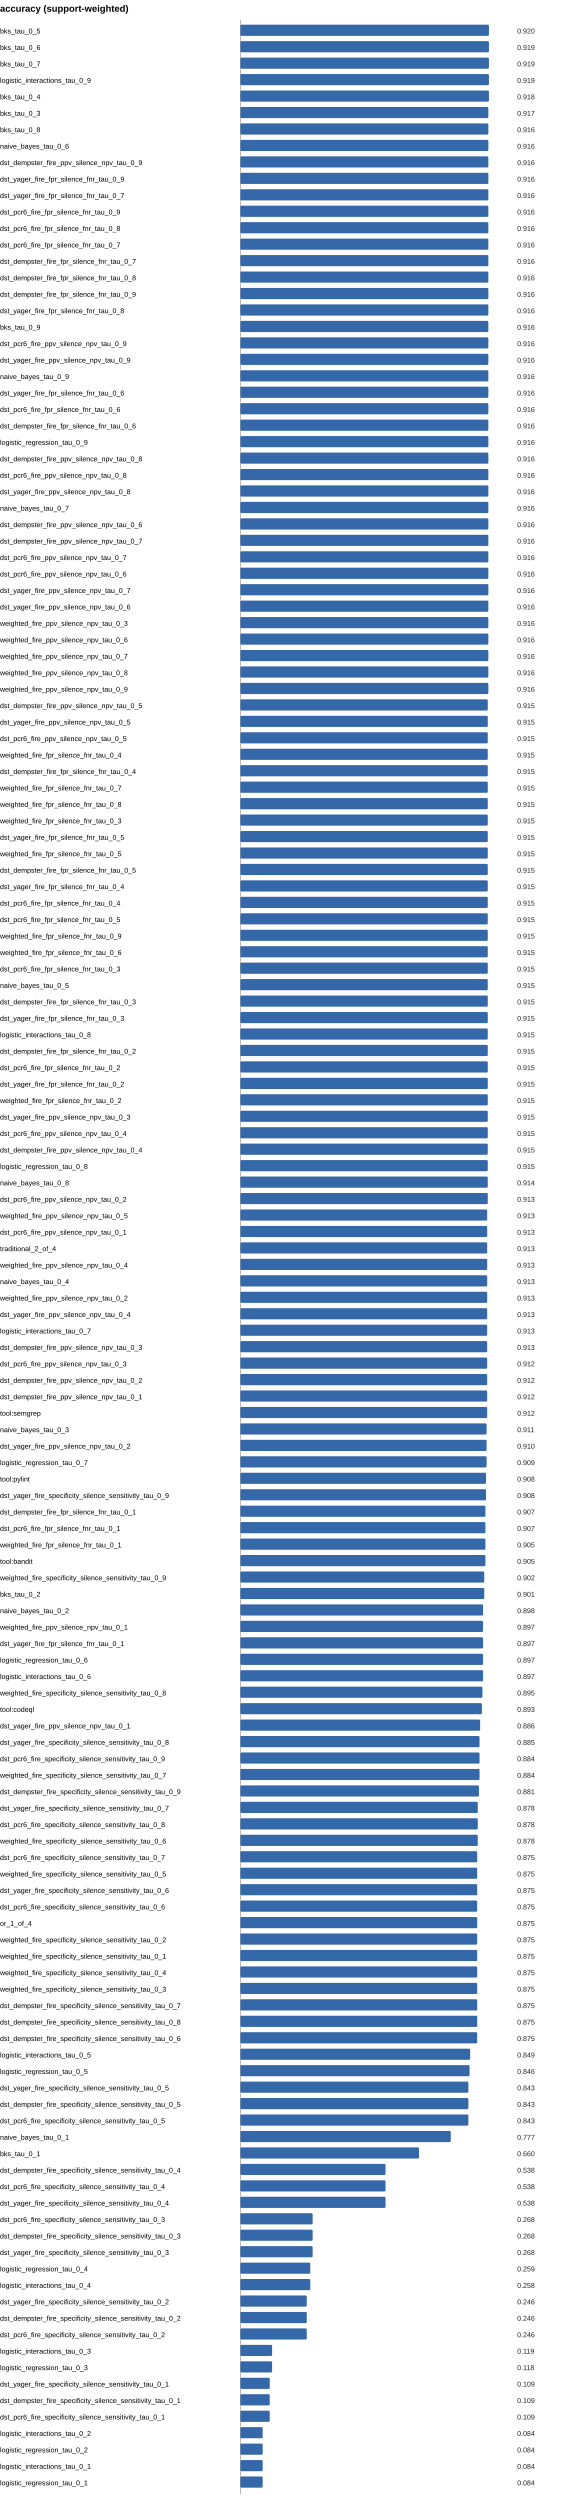
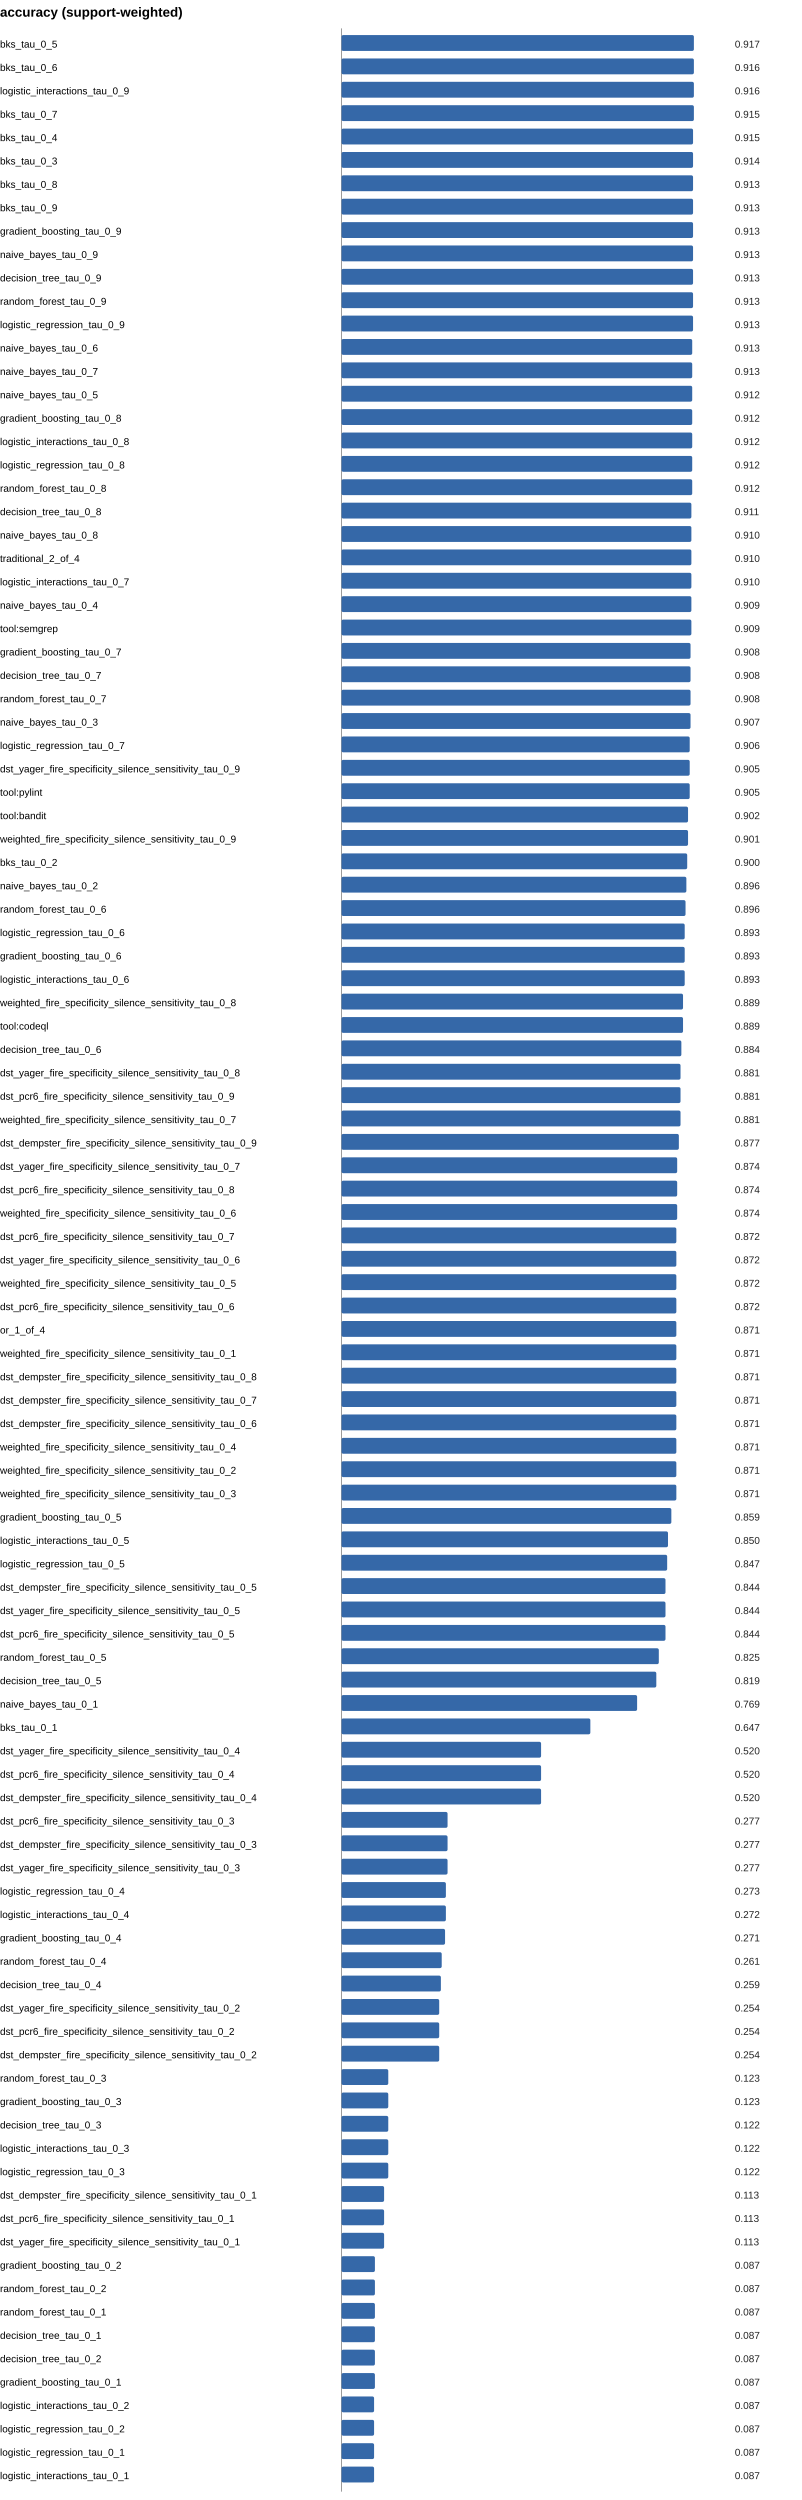
- <svg xmlns="http://www.w3.org/2000/svg" width="960" height="4254" viewBox="0 0 960 4254">
+ <svg xmlns="http://www.w3.org/2000/svg" width="960" height="2994" viewBox="0 0 960 2994">
  <style>text{font-family:Arial,sans-serif;font-size:12px}.t{font-size:16px;font-weight:700}.ax{stroke:#888;stroke-width:1}.bar{fill:#3568a8}.v{fill:#222}</style>
  <text class="t" x="0" y="20">accuracy (support-weighted)</text>
-   <line class="ax" x1="409" y1="34" x2="409" y2="4244" />
+   <line class="ax" x1="409" y1="34" x2="409" y2="2984" />
  <text x="0" y="57">bks_tau_0_5</text>
-   <rect class="bar" x="409" y="42" width="423" height="19" rx="2" />
-   <text class="v" x="880" y="57">0.920</text>
+   <rect class="bar" x="409" y="42" width="422" height="19" rx="2" />
+   <text class="v" x="880" y="57">0.917</text>
  <text x="0" y="85">bks_tau_0_6</text>
-   <rect class="bar" x="409" y="70" width="423" height="19" rx="2" />
-   <text class="v" x="880" y="85">0.919</text>
-   <text x="0" y="113">bks_tau_0_7</text>
-   <rect class="bar" x="409" y="98" width="423" height="19" rx="2" />
-   <text class="v" x="880" y="113">0.919</text>
-   <text x="0" y="141">logistic_interactions_tau_0_9</text>
-   <rect class="bar" x="409" y="126" width="423" height="19" rx="2" />
-   <text class="v" x="880" y="141">0.919</text>
+   <rect class="bar" x="409" y="70" width="422" height="19" rx="2" />
+   <text class="v" x="880" y="85">0.916</text>
+   <text x="0" y="113">logistic_interactions_tau_0_9</text>
+   <rect class="bar" x="409" y="98" width="422" height="19" rx="2" />
+   <text class="v" x="880" y="113">0.916</text>
+   <text x="0" y="141">bks_tau_0_7</text>
+   <rect class="bar" x="409" y="126" width="422" height="19" rx="2" />
+   <text class="v" x="880" y="141">0.915</text>
  <text x="0" y="169">bks_tau_0_4</text>
-   <rect class="bar" x="409" y="154" width="423" height="19" rx="2" />
-   <text class="v" x="880" y="169">0.918</text>
+   <rect class="bar" x="409" y="154" width="421" height="19" rx="2" />
+   <text class="v" x="880" y="169">0.915</text>
  <text x="0" y="197">bks_tau_0_3</text>
-   <rect class="bar" x="409" y="182" width="422" height="19" rx="2" />
-   <text class="v" x="880" y="197">0.917</text>
+   <rect class="bar" x="409" y="182" width="421" height="19" rx="2" />
+   <text class="v" x="880" y="197">0.914</text>
  <text x="0" y="225">bks_tau_0_8</text>
-   <rect class="bar" x="409" y="210" width="422" height="19" rx="2" />
-   <text class="v" x="880" y="225">0.916</text>
-   <text x="0" y="253">naive_bayes_tau_0_6</text>
-   <rect class="bar" x="409" y="238" width="422" height="19" rx="2" />
-   <text class="v" x="880" y="253">0.916</text>
-   <text x="0" y="281">dst_dempster_fire_ppv_silence_npv_tau_0_9</text>
-   <rect class="bar" x="409" y="266" width="422" height="19" rx="2" />
-   <text class="v" x="880" y="281">0.916</text>
-   <text x="0" y="309">dst_yager_fire_fpr_silence_fnr_tau_0_9</text>
-   <rect class="bar" x="409" y="294" width="422" height="19" rx="2" />
-   <text class="v" x="880" y="309">0.916</text>
-   <text x="0" y="337">dst_yager_fire_fpr_silence_fnr_tau_0_7</text>
-   <rect class="bar" x="409" y="322" width="422" height="19" rx="2" />
-   <text class="v" x="880" y="337">0.916</text>
-   <text x="0" y="365">dst_pcr6_fire_fpr_silence_fnr_tau_0_9</text>
-   <rect class="bar" x="409" y="350" width="422" height="19" rx="2" />
-   <text class="v" x="880" y="365">0.916</text>
-   <text x="0" y="393">dst_pcr6_fire_fpr_silence_fnr_tau_0_8</text>
-   <rect class="bar" x="409" y="378" width="422" height="19" rx="2" />
-   <text class="v" x="880" y="393">0.916</text>
-   <text x="0" y="421">dst_pcr6_fire_fpr_silence_fnr_tau_0_7</text>
-   <rect class="bar" x="409" y="406" width="422" height="19" rx="2" />
-   <text class="v" x="880" y="421">0.916</text>
-   <text x="0" y="449">dst_dempster_fire_fpr_silence_fnr_tau_0_7</text>
-   <rect class="bar" x="409" y="434" width="422" height="19" rx="2" />
-   <text class="v" x="880" y="449">0.916</text>
-   <text x="0" y="477">dst_dempster_fire_fpr_silence_fnr_tau_0_8</text>
-   <rect class="bar" x="409" y="462" width="422" height="19" rx="2" />
-   <text class="v" x="880" y="477">0.916</text>
-   <text x="0" y="505">dst_dempster_fire_fpr_silence_fnr_tau_0_9</text>
-   <rect class="bar" x="409" y="490" width="422" height="19" rx="2" />
-   <text class="v" x="880" y="505">0.916</text>
-   <text x="0" y="533">dst_yager_fire_fpr_silence_fnr_tau_0_8</text>
-   <rect class="bar" x="409" y="518" width="422" height="19" rx="2" />
-   <text class="v" x="880" y="533">0.916</text>
-   <text x="0" y="561">bks_tau_0_9</text>
-   <rect class="bar" x="409" y="546" width="422" height="19" rx="2" />
-   <text class="v" x="880" y="561">0.916</text>
-   <text x="0" y="589">dst_pcr6_fire_ppv_silence_npv_tau_0_9</text>
-   <rect class="bar" x="409" y="574" width="422" height="19" rx="2" />
-   <text class="v" x="880" y="589">0.916</text>
-   <text x="0" y="617">dst_yager_fire_ppv_silence_npv_tau_0_9</text>
-   <rect class="bar" x="409" y="602" width="422" height="19" rx="2" />
-   <text class="v" x="880" y="617">0.916</text>
-   <text x="0" y="645">naive_bayes_tau_0_9</text>
-   <rect class="bar" x="409" y="630" width="422" height="19" rx="2" />
-   <text class="v" x="880" y="645">0.916</text>
-   <text x="0" y="673">dst_yager_fire_fpr_silence_fnr_tau_0_6</text>
-   <rect class="bar" x="409" y="658" width="422" height="19" rx="2" />
-   <text class="v" x="880" y="673">0.916</text>
-   <text x="0" y="701">dst_pcr6_fire_fpr_silence_fnr_tau_0_6</text>
-   <rect class="bar" x="409" y="686" width="422" height="19" rx="2" />
-   <text class="v" x="880" y="701">0.916</text>
-   <text x="0" y="729">dst_dempster_fire_fpr_silence_fnr_tau_0_6</text>
-   <rect class="bar" x="409" y="714" width="422" height="19" rx="2" />
-   <text class="v" x="880" y="729">0.916</text>
-   <text x="0" y="757">logistic_regression_tau_0_9</text>
-   <rect class="bar" x="409" y="742" width="422" height="19" rx="2" />
-   <text class="v" x="880" y="757">0.916</text>
-   <text x="0" y="785">dst_dempster_fire_ppv_silence_npv_tau_0_8</text>
-   <rect class="bar" x="409" y="770" width="422" height="19" rx="2" />
-   <text class="v" x="880" y="785">0.916</text>
-   <text x="0" y="813">dst_pcr6_fire_ppv_silence_npv_tau_0_8</text>
-   <rect class="bar" x="409" y="798" width="422" height="19" rx="2" />
-   <text class="v" x="880" y="813">0.916</text>
-   <text x="0" y="841">dst_yager_fire_ppv_silence_npv_tau_0_8</text>
-   <rect class="bar" x="409" y="826" width="422" height="19" rx="2" />
-   <text class="v" x="880" y="841">0.916</text>
-   <text x="0" y="869">naive_bayes_tau_0_7</text>
-   <rect class="bar" x="409" y="854" width="422" height="19" rx="2" />
-   <text class="v" x="880" y="869">0.916</text>
-   <text x="0" y="897">dst_dempster_fire_ppv_silence_npv_tau_0_6</text>
-   <rect class="bar" x="409" y="882" width="422" height="19" rx="2" />
-   <text class="v" x="880" y="897">0.916</text>
-   <text x="0" y="925">dst_dempster_fire_ppv_silence_npv_tau_0_7</text>
-   <rect class="bar" x="409" y="910" width="422" height="19" rx="2" />
-   <text class="v" x="880" y="925">0.916</text>
-   <text x="0" y="953">dst_pcr6_fire_ppv_silence_npv_tau_0_7</text>
-   <rect class="bar" x="409" y="938" width="422" height="19" rx="2" />
-   <text class="v" x="880" y="953">0.916</text>
-   <text x="0" y="981">dst_pcr6_fire_ppv_silence_npv_tau_0_6</text>
-   <rect class="bar" x="409" y="966" width="422" height="19" rx="2" />
-   <text class="v" x="880" y="981">0.916</text>
-   <text x="0" y="1009">dst_yager_fire_ppv_silence_npv_tau_0_7</text>
-   <rect class="bar" x="409" y="994" width="422" height="19" rx="2" />
-   <text class="v" x="880" y="1009">0.916</text>
-   <text x="0" y="1037">dst_yager_fire_ppv_silence_npv_tau_0_6</text>
-   <rect class="bar" x="409" y="1022" width="422" height="19" rx="2" />
-   <text class="v" x="880" y="1037">0.916</text>
-   <text x="0" y="1065">weighted_fire_ppv_silence_npv_tau_0_3</text>
-   <rect class="bar" x="409" y="1050" width="422" height="19" rx="2" />
-   <text class="v" x="880" y="1065">0.916</text>
-   <text x="0" y="1093">weighted_fire_ppv_silence_npv_tau_0_6</text>
-   <rect class="bar" x="409" y="1078" width="422" height="19" rx="2" />
-   <text class="v" x="880" y="1093">0.916</text>
-   <text x="0" y="1121">weighted_fire_ppv_silence_npv_tau_0_7</text>
-   <rect class="bar" x="409" y="1106" width="422" height="19" rx="2" />
-   <text class="v" x="880" y="1121">0.916</text>
-   <text x="0" y="1149">weighted_fire_ppv_silence_npv_tau_0_8</text>
-   <rect class="bar" x="409" y="1134" width="422" height="19" rx="2" />
-   <text class="v" x="880" y="1149">0.916</text>
-   <text x="0" y="1177">weighted_fire_ppv_silence_npv_tau_0_9</text>
-   <rect class="bar" x="409" y="1162" width="422" height="19" rx="2" />
-   <text class="v" x="880" y="1177">0.916</text>
-   <text x="0" y="1205">dst_dempster_fire_ppv_silence_npv_tau_0_5</text>
-   <rect class="bar" x="409" y="1190" width="421" height="19" rx="2" />
-   <text class="v" x="880" y="1205">0.915</text>
-   <text x="0" y="1233">dst_yager_fire_ppv_silence_npv_tau_0_5</text>
-   <rect class="bar" x="409" y="1218" width="421" height="19" rx="2" />
-   <text class="v" x="880" y="1233">0.915</text>
-   <text x="0" y="1261">dst_pcr6_fire_ppv_silence_npv_tau_0_5</text>
-   <rect class="bar" x="409" y="1246" width="421" height="19" rx="2" />
-   <text class="v" x="880" y="1261">0.915</text>
-   <text x="0" y="1289">weighted_fire_fpr_silence_fnr_tau_0_4</text>
-   <rect class="bar" x="409" y="1274" width="421" height="19" rx="2" />
-   <text class="v" x="880" y="1289">0.915</text>
-   <text x="0" y="1317">dst_dempster_fire_fpr_silence_fnr_tau_0_4</text>
-   <rect class="bar" x="409" y="1302" width="421" height="19" rx="2" />
-   <text class="v" x="880" y="1317">0.915</text>
-   <text x="0" y="1345">weighted_fire_fpr_silence_fnr_tau_0_7</text>
-   <rect class="bar" x="409" y="1330" width="421" height="19" rx="2" />
-   <text class="v" x="880" y="1345">0.915</text>
-   <text x="0" y="1373">weighted_fire_fpr_silence_fnr_tau_0_8</text>
-   <rect class="bar" x="409" y="1358" width="421" height="19" rx="2" />
-   <text class="v" x="880" y="1373">0.915</text>
-   <text x="0" y="1401">weighted_fire_fpr_silence_fnr_tau_0_3</text>
-   <rect class="bar" x="409" y="1386" width="421" height="19" rx="2" />
-   <text class="v" x="880" y="1401">0.915</text>
-   <text x="0" y="1429">dst_yager_fire_fpr_silence_fnr_tau_0_5</text>
-   <rect class="bar" x="409" y="1414" width="421" height="19" rx="2" />
-   <text class="v" x="880" y="1429">0.915</text>
-   <text x="0" y="1457">weighted_fire_fpr_silence_fnr_tau_0_5</text>
-   <rect class="bar" x="409" y="1442" width="421" height="19" rx="2" />
-   <text class="v" x="880" y="1457">0.915</text>
-   <text x="0" y="1485">dst_dempster_fire_fpr_silence_fnr_tau_0_5</text>
-   <rect class="bar" x="409" y="1470" width="421" height="19" rx="2" />
-   <text class="v" x="880" y="1485">0.915</text>
-   <text x="0" y="1513">dst_yager_fire_fpr_silence_fnr_tau_0_4</text>
-   <rect class="bar" x="409" y="1498" width="421" height="19" rx="2" />
-   <text class="v" x="880" y="1513">0.915</text>
-   <text x="0" y="1541">dst_pcr6_fire_fpr_silence_fnr_tau_0_4</text>
-   <rect class="bar" x="409" y="1526" width="421" height="19" rx="2" />
-   <text class="v" x="880" y="1541">0.915</text>
-   <text x="0" y="1569">dst_pcr6_fire_fpr_silence_fnr_tau_0_5</text>
-   <rect class="bar" x="409" y="1554" width="421" height="19" rx="2" />
-   <text class="v" x="880" y="1569">0.915</text>
-   <text x="0" y="1597">weighted_fire_fpr_silence_fnr_tau_0_9</text>
-   <rect class="bar" x="409" y="1582" width="421" height="19" rx="2" />
-   <text class="v" x="880" y="1597">0.915</text>
-   <text x="0" y="1625">weighted_fire_fpr_silence_fnr_tau_0_6</text>
-   <rect class="bar" x="409" y="1610" width="421" height="19" rx="2" />
-   <text class="v" x="880" y="1625">0.915</text>
-   <text x="0" y="1653">dst_pcr6_fire_fpr_silence_fnr_tau_0_3</text>
-   <rect class="bar" x="409" y="1638" width="421" height="19" rx="2" />
-   <text class="v" x="880" y="1653">0.915</text>
-   <text x="0" y="1681">naive_bayes_tau_0_5</text>
-   <rect class="bar" x="409" y="1666" width="421" height="19" rx="2" />
-   <text class="v" x="880" y="1681">0.915</text>
-   <text x="0" y="1709">dst_dempster_fire_fpr_silence_fnr_tau_0_3</text>
-   <rect class="bar" x="409" y="1694" width="421" height="19" rx="2" />
-   <text class="v" x="880" y="1709">0.915</text>
-   <text x="0" y="1737">dst_yager_fire_fpr_silence_fnr_tau_0_3</text>
-   <rect class="bar" x="409" y="1722" width="421" height="19" rx="2" />
-   <text class="v" x="880" y="1737">0.915</text>
-   <text x="0" y="1765">logistic_interactions_tau_0_8</text>
-   <rect class="bar" x="409" y="1750" width="421" height="19" rx="2" />
-   <text class="v" x="880" y="1765">0.915</text>
-   <text x="0" y="1793">dst_dempster_fire_fpr_silence_fnr_tau_0_2</text>
-   <rect class="bar" x="409" y="1778" width="421" height="19" rx="2" />
-   <text class="v" x="880" y="1793">0.915</text>
-   <text x="0" y="1821">dst_pcr6_fire_fpr_silence_fnr_tau_0_2</text>
-   <rect class="bar" x="409" y="1806" width="421" height="19" rx="2" />
-   <text class="v" x="880" y="1821">0.915</text>
-   <text x="0" y="1849">dst_yager_fire_fpr_silence_fnr_tau_0_2</text>
-   <rect class="bar" x="409" y="1834" width="421" height="19" rx="2" />
-   <text class="v" x="880" y="1849">0.915</text>
-   <text x="0" y="1877">weighted_fire_fpr_silence_fnr_tau_0_2</text>
-   <rect class="bar" x="409" y="1862" width="421" height="19" rx="2" />
-   <text class="v" x="880" y="1877">0.915</text>
-   <text x="0" y="1905">dst_yager_fire_ppv_silence_npv_tau_0_3</text>
-   <rect class="bar" x="409" y="1890" width="421" height="19" rx="2" />
-   <text class="v" x="880" y="1905">0.915</text>
-   <text x="0" y="1933">dst_pcr6_fire_ppv_silence_npv_tau_0_4</text>
-   <rect class="bar" x="409" y="1918" width="421" height="19" rx="2" />
-   <text class="v" x="880" y="1933">0.915</text>
-   <text x="0" y="1961">dst_dempster_fire_ppv_silence_npv_tau_0_4</text>
-   <rect class="bar" x="409" y="1946" width="421" height="19" rx="2" />
-   <text class="v" x="880" y="1961">0.915</text>
-   <text x="0" y="1989">logistic_regression_tau_0_8</text>
-   <rect class="bar" x="409" y="1974" width="421" height="19" rx="2" />
-   <text class="v" x="880" y="1989">0.915</text>
-   <text x="0" y="2017">naive_bayes_tau_0_8</text>
-   <rect class="bar" x="409" y="2002" width="421" height="19" rx="2" />
-   <text class="v" x="880" y="2017">0.914</text>
-   <text x="0" y="2045">dst_pcr6_fire_ppv_silence_npv_tau_0_2</text>
-   <rect class="bar" x="409" y="2030" width="421" height="19" rx="2" />
-   <text class="v" x="880" y="2045">0.913</text>
-   <text x="0" y="2073">weighted_fire_ppv_silence_npv_tau_0_5</text>
-   <rect class="bar" x="409" y="2058" width="420" height="19" rx="2" />
-   <text class="v" x="880" y="2073">0.913</text>
-   <text x="0" y="2101">dst_pcr6_fire_ppv_silence_npv_tau_0_1</text>
-   <rect class="bar" x="409" y="2086" width="420" height="19" rx="2" />
-   <text class="v" x="880" y="2101">0.913</text>
-   <text x="0" y="2129">traditional_2_of_4</text>
-   <rect class="bar" x="409" y="2114" width="420" height="19" rx="2" />
-   <text class="v" x="880" y="2129">0.913</text>
-   <text x="0" y="2157">weighted_fire_ppv_silence_npv_tau_0_4</text>
-   <rect class="bar" x="409" y="2142" width="420" height="19" rx="2" />
-   <text class="v" x="880" y="2157">0.913</text>
-   <text x="0" y="2185">naive_bayes_tau_0_4</text>
-   <rect class="bar" x="409" y="2170" width="420" height="19" rx="2" />
-   <text class="v" x="880" y="2185">0.913</text>
-   <text x="0" y="2213">weighted_fire_ppv_silence_npv_tau_0_2</text>
-   <rect class="bar" x="409" y="2198" width="420" height="19" rx="2" />
-   <text class="v" x="880" y="2213">0.913</text>
-   <text x="0" y="2241">dst_yager_fire_ppv_silence_npv_tau_0_4</text>
-   <rect class="bar" x="409" y="2226" width="420" height="19" rx="2" />
-   <text class="v" x="880" y="2241">0.913</text>
-   <text x="0" y="2269">logistic_interactions_tau_0_7</text>
-   <rect class="bar" x="409" y="2254" width="420" height="19" rx="2" />
-   <text class="v" x="880" y="2269">0.913</text>
-   <text x="0" y="2297">dst_dempster_fire_ppv_silence_npv_tau_0_3</text>
-   <rect class="bar" x="409" y="2282" width="420" height="19" rx="2" />
-   <text class="v" x="880" y="2297">0.913</text>
-   <text x="0" y="2325">dst_pcr6_fire_ppv_silence_npv_tau_0_3</text>
-   <rect class="bar" x="409" y="2310" width="420" height="19" rx="2" />
-   <text class="v" x="880" y="2325">0.912</text>
-   <text x="0" y="2353">dst_dempster_fire_ppv_silence_npv_tau_0_2</text>
-   <rect class="bar" x="409" y="2338" width="420" height="19" rx="2" />
-   <text class="v" x="880" y="2353">0.912</text>
-   <text x="0" y="2381">dst_dempster_fire_ppv_silence_npv_tau_0_1</text>
-   <rect class="bar" x="409" y="2366" width="420" height="19" rx="2" />
-   <text class="v" x="880" y="2381">0.912</text>
-   <text x="0" y="2409">tool:semgrep</text>
-   <rect class="bar" x="409" y="2394" width="420" height="19" rx="2" />
-   <text class="v" x="880" y="2409">0.912</text>
-   <text x="0" y="2437">naive_bayes_tau_0_3</text>
-   <rect class="bar" x="409" y="2422" width="419" height="19" rx="2" />
-   <text class="v" x="880" y="2437">0.911</text>
-   <text x="0" y="2465">dst_yager_fire_ppv_silence_npv_tau_0_2</text>
-   <rect class="bar" x="409" y="2450" width="419" height="19" rx="2" />
-   <text class="v" x="880" y="2465">0.910</text>
-   <text x="0" y="2493">logistic_regression_tau_0_7</text>
-   <rect class="bar" x="409" y="2478" width="419" height="19" rx="2" />
-   <text class="v" x="880" y="2493">0.909</text>
-   <text x="0" y="2521">tool:pylint</text>
-   <rect class="bar" x="409" y="2506" width="418" height="19" rx="2" />
-   <text class="v" x="880" y="2521">0.908</text>
-   <text x="0" y="2549">dst_yager_fire_specificity_silence_sensitivity_tau_0_9</text>
-   <rect class="bar" x="409" y="2534" width="418" height="19" rx="2" />
-   <text class="v" x="880" y="2549">0.908</text>
-   <text x="0" y="2577">dst_dempster_fire_fpr_silence_fnr_tau_0_1</text>
-   <rect class="bar" x="409" y="2562" width="417" height="19" rx="2" />
-   <text class="v" x="880" y="2577">0.907</text>
-   <text x="0" y="2605">dst_pcr6_fire_fpr_silence_fnr_tau_0_1</text>
-   <rect class="bar" x="409" y="2590" width="417" height="19" rx="2" />
-   <text class="v" x="880" y="2605">0.907</text>
-   <text x="0" y="2633">weighted_fire_fpr_silence_fnr_tau_0_1</text>
-   <rect class="bar" x="409" y="2618" width="417" height="19" rx="2" />
-   <text class="v" x="880" y="2633">0.905</text>
-   <text x="0" y="2661">tool:bandit</text>
-   <rect class="bar" x="409" y="2646" width="417" height="19" rx="2" />
-   <text class="v" x="880" y="2661">0.905</text>
-   <text x="0" y="2689">weighted_fire_specificity_silence_sensitivity_tau_0_9</text>
-   <rect class="bar" x="409" y="2674" width="415" height="19" rx="2" />
-   <text class="v" x="880" y="2689">0.902</text>
-   <text x="0" y="2717">bks_tau_0_2</text>
-   <rect class="bar" x="409" y="2702" width="415" height="19" rx="2" />
-   <text class="v" x="880" y="2717">0.901</text>
-   <text x="0" y="2745">naive_bayes_tau_0_2</text>
-   <rect class="bar" x="409" y="2730" width="413" height="19" rx="2" />
-   <text class="v" x="880" y="2745">0.898</text>
-   <text x="0" y="2773">weighted_fire_ppv_silence_npv_tau_0_1</text>
-   <rect class="bar" x="409" y="2758" width="413" height="19" rx="2" />
-   <text class="v" x="880" y="2773">0.897</text>
-   <text x="0" y="2801">dst_yager_fire_fpr_silence_fnr_tau_0_1</text>
-   <rect class="bar" x="409" y="2786" width="413" height="19" rx="2" />
-   <text class="v" x="880" y="2801">0.897</text>
-   <text x="0" y="2829">logistic_regression_tau_0_6</text>
-   <rect class="bar" x="409" y="2814" width="413" height="19" rx="2" />
-   <text class="v" x="880" y="2829">0.897</text>
-   <text x="0" y="2857">logistic_interactions_tau_0_6</text>
-   <rect class="bar" x="409" y="2842" width="413" height="19" rx="2" />
-   <text class="v" x="880" y="2857">0.897</text>
-   <text x="0" y="2885">weighted_fire_specificity_silence_sensitivity_tau_0_8</text>
-   <rect class="bar" x="409" y="2870" width="412" height="19" rx="2" />
-   <text class="v" x="880" y="2885">0.895</text>
-   <text x="0" y="2913">tool:codeql</text>
-   <rect class="bar" x="409" y="2898" width="411" height="19" rx="2" />
-   <text class="v" x="880" y="2913">0.893</text>
-   <text x="0" y="2941">dst_yager_fire_ppv_silence_npv_tau_0_1</text>
-   <rect class="bar" x="409" y="2926" width="408" height="19" rx="2" />
-   <text class="v" x="880" y="2941">0.886</text>
-   <text x="0" y="2969">dst_yager_fire_specificity_silence_sensitivity_tau_0_8</text>
-   <rect class="bar" x="409" y="2954" width="407" height="19" rx="2" />
-   <text class="v" x="880" y="2969">0.885</text>
-   <text x="0" y="2997">dst_pcr6_fire_specificity_silence_sensitivity_tau_0_9</text>
-   <rect class="bar" x="409" y="2982" width="407" height="19" rx="2" />
-   <text class="v" x="880" y="2997">0.884</text>
-   <text x="0" y="3025">weighted_fire_specificity_silence_sensitivity_tau_0_7</text>
-   <rect class="bar" x="409" y="3010" width="407" height="19" rx="2" />
-   <text class="v" x="880" y="3025">0.884</text>
-   <text x="0" y="3053">dst_dempster_fire_specificity_silence_sensitivity_tau_0_9</text>
-   <rect class="bar" x="409" y="3038" width="406" height="19" rx="2" />
-   <text class="v" x="880" y="3053">0.881</text>
-   <text x="0" y="3081">dst_yager_fire_specificity_silence_sensitivity_tau_0_7</text>
-   <rect class="bar" x="409" y="3066" width="404" height="19" rx="2" />
-   <text class="v" x="880" y="3081">0.878</text>
-   <text x="0" y="3109">dst_pcr6_fire_specificity_silence_sensitivity_tau_0_8</text>
-   <rect class="bar" x="409" y="3094" width="404" height="19" rx="2" />
-   <text class="v" x="880" y="3109">0.878</text>
-   <text x="0" y="3137">weighted_fire_specificity_silence_sensitivity_tau_0_6</text>
-   <rect class="bar" x="409" y="3122" width="404" height="19" rx="2" />
-   <text class="v" x="880" y="3137">0.878</text>
-   <text x="0" y="3165">dst_pcr6_fire_specificity_silence_sensitivity_tau_0_7</text>
-   <rect class="bar" x="409" y="3150" width="403" height="19" rx="2" />
-   <text class="v" x="880" y="3165">0.875</text>
-   <text x="0" y="3193">weighted_fire_specificity_silence_sensitivity_tau_0_5</text>
-   <rect class="bar" x="409" y="3178" width="403" height="19" rx="2" />
-   <text class="v" x="880" y="3193">0.875</text>
-   <text x="0" y="3221">dst_yager_fire_specificity_silence_sensitivity_tau_0_6</text>
-   <rect class="bar" x="409" y="3206" width="403" height="19" rx="2" />
-   <text class="v" x="880" y="3221">0.875</text>
-   <text x="0" y="3249">dst_pcr6_fire_specificity_silence_sensitivity_tau_0_6</text>
-   <rect class="bar" x="409" y="3234" width="403" height="19" rx="2" />
-   <text class="v" x="880" y="3249">0.875</text>
-   <text x="0" y="3277">or_1_of_4</text>
-   <rect class="bar" x="409" y="3262" width="403" height="19" rx="2" />
-   <text class="v" x="880" y="3277">0.875</text>
-   <text x="0" y="3305">weighted_fire_specificity_silence_sensitivity_tau_0_2</text>
-   <rect class="bar" x="409" y="3290" width="403" height="19" rx="2" />
-   <text class="v" x="880" y="3305">0.875</text>
-   <text x="0" y="3333">weighted_fire_specificity_silence_sensitivity_tau_0_1</text>
-   <rect class="bar" x="409" y="3318" width="403" height="19" rx="2" />
-   <text class="v" x="880" y="3333">0.875</text>
-   <text x="0" y="3361">weighted_fire_specificity_silence_sensitivity_tau_0_4</text>
-   <rect class="bar" x="409" y="3346" width="403" height="19" rx="2" />
-   <text class="v" x="880" y="3361">0.875</text>
-   <text x="0" y="3389">weighted_fire_specificity_silence_sensitivity_tau_0_3</text>
-   <rect class="bar" x="409" y="3374" width="403" height="19" rx="2" />
-   <text class="v" x="880" y="3389">0.875</text>
-   <text x="0" y="3417">dst_dempster_fire_specificity_silence_sensitivity_tau_0_7</text>
-   <rect class="bar" x="409" y="3402" width="403" height="19" rx="2" />
-   <text class="v" x="880" y="3417">0.875</text>
-   <text x="0" y="3445">dst_dempster_fire_specificity_silence_sensitivity_tau_0_8</text>
-   <rect class="bar" x="409" y="3430" width="403" height="19" rx="2" />
-   <text class="v" x="880" y="3445">0.875</text>
-   <text x="0" y="3473">dst_dempster_fire_specificity_silence_sensitivity_tau_0_6</text>
-   <rect class="bar" x="409" y="3458" width="403" height="19" rx="2" />
-   <text class="v" x="880" y="3473">0.875</text>
-   <text x="0" y="3501">logistic_interactions_tau_0_5</text>
-   <rect class="bar" x="409" y="3486" width="391" height="19" rx="2" />
-   <text class="v" x="880" y="3501">0.849</text>
-   <text x="0" y="3529">logistic_regression_tau_0_5</text>
-   <rect class="bar" x="409" y="3514" width="390" height="19" rx="2" />
-   <text class="v" x="880" y="3529">0.846</text>
-   <text x="0" y="3557">dst_yager_fire_specificity_silence_sensitivity_tau_0_5</text>
-   <rect class="bar" x="409" y="3542" width="388" height="19" rx="2" />
-   <text class="v" x="880" y="3557">0.843</text>
-   <text x="0" y="3585">dst_dempster_fire_specificity_silence_sensitivity_tau_0_5</text>
-   <rect class="bar" x="409" y="3570" width="388" height="19" rx="2" />
-   <text class="v" x="880" y="3585">0.843</text>
-   <text x="0" y="3613">dst_pcr6_fire_specificity_silence_sensitivity_tau_0_5</text>
-   <rect class="bar" x="409" y="3598" width="388" height="19" rx="2" />
-   <text class="v" x="880" y="3613">0.843</text>
-   <text x="0" y="3641">naive_bayes_tau_0_1</text>
-   <rect class="bar" x="409" y="3626" width="358" height="19" rx="2" />
-   <text class="v" x="880" y="3641">0.777</text>
-   <text x="0" y="3669">bks_tau_0_1</text>
-   <rect class="bar" x="409" y="3654" width="304" height="19" rx="2" />
-   <text class="v" x="880" y="3669">0.660</text>
-   <text x="0" y="3697">dst_dempster_fire_specificity_silence_sensitivity_tau_0_4</text>
-   <rect class="bar" x="409" y="3682" width="247" height="19" rx="2" />
-   <text class="v" x="880" y="3697">0.538</text>
-   <text x="0" y="3725">dst_pcr6_fire_specificity_silence_sensitivity_tau_0_4</text>
-   <rect class="bar" x="409" y="3710" width="247" height="19" rx="2" />
-   <text class="v" x="880" y="3725">0.538</text>
-   <text x="0" y="3753">dst_yager_fire_specificity_silence_sensitivity_tau_0_4</text>
-   <rect class="bar" x="409" y="3738" width="247" height="19" rx="2" />
-   <text class="v" x="880" y="3753">0.538</text>
-   <text x="0" y="3781">dst_pcr6_fire_specificity_silence_sensitivity_tau_0_3</text>
-   <rect class="bar" x="409" y="3766" width="123" height="19" rx="2" />
-   <text class="v" x="880" y="3781">0.268</text>
-   <text x="0" y="3809">dst_dempster_fire_specificity_silence_sensitivity_tau_0_3</text>
-   <rect class="bar" x="409" y="3794" width="123" height="19" rx="2" />
-   <text class="v" x="880" y="3809">0.268</text>
-   <text x="0" y="3837">dst_yager_fire_specificity_silence_sensitivity_tau_0_3</text>
-   <rect class="bar" x="409" y="3822" width="123" height="19" rx="2" />
-   <text class="v" x="880" y="3837">0.268</text>
-   <text x="0" y="3865">logistic_regression_tau_0_4</text>
-   <rect class="bar" x="409" y="3850" width="119" height="19" rx="2" />
-   <text class="v" x="880" y="3865">0.259</text>
-   <text x="0" y="3893">logistic_interactions_tau_0_4</text>
-   <rect class="bar" x="409" y="3878" width="119" height="19" rx="2" />
-   <text class="v" x="880" y="3893">0.258</text>
-   <text x="0" y="3921">dst_yager_fire_specificity_silence_sensitivity_tau_0_2</text>
-   <rect class="bar" x="409" y="3906" width="113" height="19" rx="2" />
-   <text class="v" x="880" y="3921">0.246</text>
-   <text x="0" y="3949">dst_dempster_fire_specificity_silence_sensitivity_tau_0_2</text>
-   <rect class="bar" x="409" y="3934" width="113" height="19" rx="2" />
-   <text class="v" x="880" y="3949">0.246</text>
-   <text x="0" y="3977">dst_pcr6_fire_specificity_silence_sensitivity_tau_0_2</text>
-   <rect class="bar" x="409" y="3962" width="113" height="19" rx="2" />
-   <text class="v" x="880" y="3977">0.246</text>
-   <text x="0" y="4005">logistic_interactions_tau_0_3</text>
-   <rect class="bar" x="409" y="3990" width="54" height="19" rx="2" />
-   <text class="v" x="880" y="4005">0.119</text>
-   <text x="0" y="4033">logistic_regression_tau_0_3</text>
-   <rect class="bar" x="409" y="4018" width="54" height="19" rx="2" />
-   <text class="v" x="880" y="4033">0.118</text>
-   <text x="0" y="4061">dst_yager_fire_specificity_silence_sensitivity_tau_0_1</text>
-   <rect class="bar" x="409" y="4046" width="50" height="19" rx="2" />
-   <text class="v" x="880" y="4061">0.109</text>
-   <text x="0" y="4089">dst_dempster_fire_specificity_silence_sensitivity_tau_0_1</text>
-   <rect class="bar" x="409" y="4074" width="50" height="19" rx="2" />
-   <text class="v" x="880" y="4089">0.109</text>
-   <text x="0" y="4117">dst_pcr6_fire_specificity_silence_sensitivity_tau_0_1</text>
-   <rect class="bar" x="409" y="4102" width="50" height="19" rx="2" />
-   <text class="v" x="880" y="4117">0.109</text>
-   <text x="0" y="4145">logistic_interactions_tau_0_2</text>
-   <rect class="bar" x="409" y="4130" width="38" height="19" rx="2" />
-   <text class="v" x="880" y="4145">0.084</text>
-   <text x="0" y="4173">logistic_regression_tau_0_2</text>
-   <rect class="bar" x="409" y="4158" width="38" height="19" rx="2" />
-   <text class="v" x="880" y="4173">0.084</text>
-   <text x="0" y="4201">logistic_interactions_tau_0_1</text>
-   <rect class="bar" x="409" y="4186" width="38" height="19" rx="2" />
-   <text class="v" x="880" y="4201">0.084</text>
-   <text x="0" y="4229">logistic_regression_tau_0_1</text>
-   <rect class="bar" x="409" y="4214" width="38" height="19" rx="2" />
-   <text class="v" x="880" y="4229">0.084</text>
+   <rect class="bar" x="409" y="210" width="421" height="19" rx="2" />
+   <text class="v" x="880" y="225">0.913</text>
+   <text x="0" y="253">bks_tau_0_9</text>
+   <rect class="bar" x="409" y="238" width="421" height="19" rx="2" />
+   <text class="v" x="880" y="253">0.913</text>
+   <text x="0" y="281">gradient_boosting_tau_0_9</text>
+   <rect class="bar" x="409" y="266" width="421" height="19" rx="2" />
+   <text class="v" x="880" y="281">0.913</text>
+   <text x="0" y="309">naive_bayes_tau_0_9</text>
+   <rect class="bar" x="409" y="294" width="421" height="19" rx="2" />
+   <text class="v" x="880" y="309">0.913</text>
+   <text x="0" y="337">decision_tree_tau_0_9</text>
+   <rect class="bar" x="409" y="322" width="421" height="19" rx="2" />
+   <text class="v" x="880" y="337">0.913</text>
+   <text x="0" y="365">random_forest_tau_0_9</text>
+   <rect class="bar" x="409" y="350" width="421" height="19" rx="2" />
+   <text class="v" x="880" y="365">0.913</text>
+   <text x="0" y="393">logistic_regression_tau_0_9</text>
+   <rect class="bar" x="409" y="378" width="421" height="19" rx="2" />
+   <text class="v" x="880" y="393">0.913</text>
+   <text x="0" y="421">naive_bayes_tau_0_6</text>
+   <rect class="bar" x="409" y="406" width="420" height="19" rx="2" />
+   <text class="v" x="880" y="421">0.913</text>
+   <text x="0" y="449">naive_bayes_tau_0_7</text>
+   <rect class="bar" x="409" y="434" width="420" height="19" rx="2" />
+   <text class="v" x="880" y="449">0.913</text>
+   <text x="0" y="477">naive_bayes_tau_0_5</text>
+   <rect class="bar" x="409" y="462" width="420" height="19" rx="2" />
+   <text class="v" x="880" y="477">0.912</text>
+   <text x="0" y="505">gradient_boosting_tau_0_8</text>
+   <rect class="bar" x="409" y="490" width="420" height="19" rx="2" />
+   <text class="v" x="880" y="505">0.912</text>
+   <text x="0" y="533">logistic_interactions_tau_0_8</text>
+   <rect class="bar" x="409" y="518" width="420" height="19" rx="2" />
+   <text class="v" x="880" y="533">0.912</text>
+   <text x="0" y="561">logistic_regression_tau_0_8</text>
+   <rect class="bar" x="409" y="546" width="420" height="19" rx="2" />
+   <text class="v" x="880" y="561">0.912</text>
+   <text x="0" y="589">random_forest_tau_0_8</text>
+   <rect class="bar" x="409" y="574" width="420" height="19" rx="2" />
+   <text class="v" x="880" y="589">0.912</text>
+   <text x="0" y="617">decision_tree_tau_0_8</text>
+   <rect class="bar" x="409" y="602" width="419" height="19" rx="2" />
+   <text class="v" x="880" y="617">0.911</text>
+   <text x="0" y="645">naive_bayes_tau_0_8</text>
+   <rect class="bar" x="409" y="630" width="419" height="19" rx="2" />
+   <text class="v" x="880" y="645">0.910</text>
+   <text x="0" y="673">traditional_2_of_4</text>
+   <rect class="bar" x="409" y="658" width="419" height="19" rx="2" />
+   <text class="v" x="880" y="673">0.910</text>
+   <text x="0" y="701">logistic_interactions_tau_0_7</text>
+   <rect class="bar" x="409" y="686" width="419" height="19" rx="2" />
+   <text class="v" x="880" y="701">0.910</text>
+   <text x="0" y="729">naive_bayes_tau_0_4</text>
+   <rect class="bar" x="409" y="714" width="419" height="19" rx="2" />
+   <text class="v" x="880" y="729">0.909</text>
+   <text x="0" y="757">tool:semgrep</text>
+   <rect class="bar" x="409" y="742" width="419" height="19" rx="2" />
+   <text class="v" x="880" y="757">0.909</text>
+   <text x="0" y="785">gradient_boosting_tau_0_7</text>
+   <rect class="bar" x="409" y="770" width="418" height="19" rx="2" />
+   <text class="v" x="880" y="785">0.908</text>
+   <text x="0" y="813">decision_tree_tau_0_7</text>
+   <rect class="bar" x="409" y="798" width="418" height="19" rx="2" />
+   <text class="v" x="880" y="813">0.908</text>
+   <text x="0" y="841">random_forest_tau_0_7</text>
+   <rect class="bar" x="409" y="826" width="418" height="19" rx="2" />
+   <text class="v" x="880" y="841">0.908</text>
+   <text x="0" y="869">naive_bayes_tau_0_3</text>
+   <rect class="bar" x="409" y="854" width="418" height="19" rx="2" />
+   <text class="v" x="880" y="869">0.907</text>
+   <text x="0" y="897">logistic_regression_tau_0_7</text>
+   <rect class="bar" x="409" y="882" width="417" height="19" rx="2" />
+   <text class="v" x="880" y="897">0.906</text>
+   <text x="0" y="925">dst_yager_fire_specificity_silence_sensitivity_tau_0_9</text>
+   <rect class="bar" x="409" y="910" width="417" height="19" rx="2" />
+   <text class="v" x="880" y="925">0.905</text>
+   <text x="0" y="953">tool:pylint</text>
+   <rect class="bar" x="409" y="938" width="417" height="19" rx="2" />
+   <text class="v" x="880" y="953">0.905</text>
+   <text x="0" y="981">tool:bandit</text>
+   <rect class="bar" x="409" y="966" width="415" height="19" rx="2" />
+   <text class="v" x="880" y="981">0.902</text>
+   <text x="0" y="1009">weighted_fire_specificity_silence_sensitivity_tau_0_9</text>
+   <rect class="bar" x="409" y="994" width="415" height="19" rx="2" />
+   <text class="v" x="880" y="1009">0.901</text>
+   <text x="0" y="1037">bks_tau_0_2</text>
+   <rect class="bar" x="409" y="1022" width="414" height="19" rx="2" />
+   <text class="v" x="880" y="1037">0.900</text>
+   <text x="0" y="1065">naive_bayes_tau_0_2</text>
+   <rect class="bar" x="409" y="1050" width="413" height="19" rx="2" />
+   <text class="v" x="880" y="1065">0.896</text>
+   <text x="0" y="1093">random_forest_tau_0_6</text>
+   <rect class="bar" x="409" y="1078" width="412" height="19" rx="2" />
+   <text class="v" x="880" y="1093">0.896</text>
+   <text x="0" y="1121">logistic_regression_tau_0_6</text>
+   <rect class="bar" x="409" y="1106" width="411" height="19" rx="2" />
+   <text class="v" x="880" y="1121">0.893</text>
+   <text x="0" y="1149">gradient_boosting_tau_0_6</text>
+   <rect class="bar" x="409" y="1134" width="411" height="19" rx="2" />
+   <text class="v" x="880" y="1149">0.893</text>
+   <text x="0" y="1177">logistic_interactions_tau_0_6</text>
+   <rect class="bar" x="409" y="1162" width="411" height="19" rx="2" />
+   <text class="v" x="880" y="1177">0.893</text>
+   <text x="0" y="1205">weighted_fire_specificity_silence_sensitivity_tau_0_8</text>
+   <rect class="bar" x="409" y="1190" width="409" height="19" rx="2" />
+   <text class="v" x="880" y="1205">0.889</text>
+   <text x="0" y="1233">tool:codeql</text>
+   <rect class="bar" x="409" y="1218" width="409" height="19" rx="2" />
+   <text class="v" x="880" y="1233">0.889</text>
+   <text x="0" y="1261">decision_tree_tau_0_6</text>
+   <rect class="bar" x="409" y="1246" width="407" height="19" rx="2" />
+   <text class="v" x="880" y="1261">0.884</text>
+   <text x="0" y="1289">dst_yager_fire_specificity_silence_sensitivity_tau_0_8</text>
+   <rect class="bar" x="409" y="1274" width="406" height="19" rx="2" />
+   <text class="v" x="880" y="1289">0.881</text>
+   <text x="0" y="1317">dst_pcr6_fire_specificity_silence_sensitivity_tau_0_9</text>
+   <rect class="bar" x="409" y="1302" width="406" height="19" rx="2" />
+   <text class="v" x="880" y="1317">0.881</text>
+   <text x="0" y="1345">weighted_fire_specificity_silence_sensitivity_tau_0_7</text>
+   <rect class="bar" x="409" y="1330" width="406" height="19" rx="2" />
+   <text class="v" x="880" y="1345">0.881</text>
+   <text x="0" y="1373">dst_dempster_fire_specificity_silence_sensitivity_tau_0_9</text>
+   <rect class="bar" x="409" y="1358" width="404" height="19" rx="2" />
+   <text class="v" x="880" y="1373">0.877</text>
+   <text x="0" y="1401">dst_yager_fire_specificity_silence_sensitivity_tau_0_7</text>
+   <rect class="bar" x="409" y="1386" width="402" height="19" rx="2" />
+   <text class="v" x="880" y="1401">0.874</text>
+   <text x="0" y="1429">dst_pcr6_fire_specificity_silence_sensitivity_tau_0_8</text>
+   <rect class="bar" x="409" y="1414" width="402" height="19" rx="2" />
+   <text class="v" x="880" y="1429">0.874</text>
+   <text x="0" y="1457">weighted_fire_specificity_silence_sensitivity_tau_0_6</text>
+   <rect class="bar" x="409" y="1442" width="402" height="19" rx="2" />
+   <text class="v" x="880" y="1457">0.874</text>
+   <text x="0" y="1485">dst_pcr6_fire_specificity_silence_sensitivity_tau_0_7</text>
+   <rect class="bar" x="409" y="1470" width="401" height="19" rx="2" />
+   <text class="v" x="880" y="1485">0.872</text>
+   <text x="0" y="1513">dst_yager_fire_specificity_silence_sensitivity_tau_0_6</text>
+   <rect class="bar" x="409" y="1498" width="401" height="19" rx="2" />
+   <text class="v" x="880" y="1513">0.872</text>
+   <text x="0" y="1541">weighted_fire_specificity_silence_sensitivity_tau_0_5</text>
+   <rect class="bar" x="409" y="1526" width="401" height="19" rx="2" />
+   <text class="v" x="880" y="1541">0.872</text>
+   <text x="0" y="1569">dst_pcr6_fire_specificity_silence_sensitivity_tau_0_6</text>
+   <rect class="bar" x="409" y="1554" width="401" height="19" rx="2" />
+   <text class="v" x="880" y="1569">0.872</text>
+   <text x="0" y="1597">or_1_of_4</text>
+   <rect class="bar" x="409" y="1582" width="401" height="19" rx="2" />
+   <text class="v" x="880" y="1597">0.871</text>
+   <text x="0" y="1625">weighted_fire_specificity_silence_sensitivity_tau_0_1</text>
+   <rect class="bar" x="409" y="1610" width="401" height="19" rx="2" />
+   <text class="v" x="880" y="1625">0.871</text>
+   <text x="0" y="1653">dst_dempster_fire_specificity_silence_sensitivity_tau_0_8</text>
+   <rect class="bar" x="409" y="1638" width="401" height="19" rx="2" />
+   <text class="v" x="880" y="1653">0.871</text>
+   <text x="0" y="1681">dst_dempster_fire_specificity_silence_sensitivity_tau_0_7</text>
+   <rect class="bar" x="409" y="1666" width="401" height="19" rx="2" />
+   <text class="v" x="880" y="1681">0.871</text>
+   <text x="0" y="1709">dst_dempster_fire_specificity_silence_sensitivity_tau_0_6</text>
+   <rect class="bar" x="409" y="1694" width="401" height="19" rx="2" />
+   <text class="v" x="880" y="1709">0.871</text>
+   <text x="0" y="1737">weighted_fire_specificity_silence_sensitivity_tau_0_4</text>
+   <rect class="bar" x="409" y="1722" width="401" height="19" rx="2" />
+   <text class="v" x="880" y="1737">0.871</text>
+   <text x="0" y="1765">weighted_fire_specificity_silence_sensitivity_tau_0_2</text>
+   <rect class="bar" x="409" y="1750" width="401" height="19" rx="2" />
+   <text class="v" x="880" y="1765">0.871</text>
+   <text x="0" y="1793">weighted_fire_specificity_silence_sensitivity_tau_0_3</text>
+   <rect class="bar" x="409" y="1778" width="401" height="19" rx="2" />
+   <text class="v" x="880" y="1793">0.871</text>
+   <text x="0" y="1821">gradient_boosting_tau_0_5</text>
+   <rect class="bar" x="409" y="1806" width="395" height="19" rx="2" />
+   <text class="v" x="880" y="1821">0.859</text>
+   <text x="0" y="1849">logistic_interactions_tau_0_5</text>
+   <rect class="bar" x="409" y="1834" width="391" height="19" rx="2" />
+   <text class="v" x="880" y="1849">0.850</text>
+   <text x="0" y="1877">logistic_regression_tau_0_5</text>
+   <rect class="bar" x="409" y="1862" width="390" height="19" rx="2" />
+   <text class="v" x="880" y="1877">0.847</text>
+   <text x="0" y="1905">dst_dempster_fire_specificity_silence_sensitivity_tau_0_5</text>
+   <rect class="bar" x="409" y="1890" width="388" height="19" rx="2" />
+   <text class="v" x="880" y="1905">0.844</text>
+   <text x="0" y="1933">dst_yager_fire_specificity_silence_sensitivity_tau_0_5</text>
+   <rect class="bar" x="409" y="1918" width="388" height="19" rx="2" />
+   <text class="v" x="880" y="1933">0.844</text>
+   <text x="0" y="1961">dst_pcr6_fire_specificity_silence_sensitivity_tau_0_5</text>
+   <rect class="bar" x="409" y="1946" width="388" height="19" rx="2" />
+   <text class="v" x="880" y="1961">0.844</text>
+   <text x="0" y="1989">random_forest_tau_0_5</text>
+   <rect class="bar" x="409" y="1974" width="380" height="19" rx="2" />
+   <text class="v" x="880" y="1989">0.825</text>
+   <text x="0" y="2017">decision_tree_tau_0_5</text>
+   <rect class="bar" x="409" y="2002" width="377" height="19" rx="2" />
+   <text class="v" x="880" y="2017">0.819</text>
+   <text x="0" y="2045">naive_bayes_tau_0_1</text>
+   <rect class="bar" x="409" y="2030" width="354" height="19" rx="2" />
+   <text class="v" x="880" y="2045">0.769</text>
+   <text x="0" y="2073">bks_tau_0_1</text>
+   <rect class="bar" x="409" y="2058" width="298" height="19" rx="2" />
+   <text class="v" x="880" y="2073">0.647</text>
+   <text x="0" y="2101">dst_yager_fire_specificity_silence_sensitivity_tau_0_4</text>
+   <rect class="bar" x="409" y="2086" width="239" height="19" rx="2" />
+   <text class="v" x="880" y="2101">0.520</text>
+   <text x="0" y="2129">dst_pcr6_fire_specificity_silence_sensitivity_tau_0_4</text>
+   <rect class="bar" x="409" y="2114" width="239" height="19" rx="2" />
+   <text class="v" x="880" y="2129">0.520</text>
+   <text x="0" y="2157">dst_dempster_fire_specificity_silence_sensitivity_tau_0_4</text>
+   <rect class="bar" x="409" y="2142" width="239" height="19" rx="2" />
+   <text class="v" x="880" y="2157">0.520</text>
+   <text x="0" y="2185">dst_pcr6_fire_specificity_silence_sensitivity_tau_0_3</text>
+   <rect class="bar" x="409" y="2170" width="127" height="19" rx="2" />
+   <text class="v" x="880" y="2185">0.277</text>
+   <text x="0" y="2213">dst_dempster_fire_specificity_silence_sensitivity_tau_0_3</text>
+   <rect class="bar" x="409" y="2198" width="127" height="19" rx="2" />
+   <text class="v" x="880" y="2213">0.277</text>
+   <text x="0" y="2241">dst_yager_fire_specificity_silence_sensitivity_tau_0_3</text>
+   <rect class="bar" x="409" y="2226" width="127" height="19" rx="2" />
+   <text class="v" x="880" y="2241">0.277</text>
+   <text x="0" y="2269">logistic_regression_tau_0_4</text>
+   <rect class="bar" x="409" y="2254" width="125" height="19" rx="2" />
+   <text class="v" x="880" y="2269">0.273</text>
+   <text x="0" y="2297">logistic_interactions_tau_0_4</text>
+   <rect class="bar" x="409" y="2282" width="125" height="19" rx="2" />
+   <text class="v" x="880" y="2297">0.272</text>
+   <text x="0" y="2325">gradient_boosting_tau_0_4</text>
+   <rect class="bar" x="409" y="2310" width="124" height="19" rx="2" />
+   <text class="v" x="880" y="2325">0.271</text>
+   <text x="0" y="2353">random_forest_tau_0_4</text>
+   <rect class="bar" x="409" y="2338" width="120" height="19" rx="2" />
+   <text class="v" x="880" y="2353">0.261</text>
+   <text x="0" y="2381">decision_tree_tau_0_4</text>
+   <rect class="bar" x="409" y="2366" width="119" height="19" rx="2" />
+   <text class="v" x="880" y="2381">0.259</text>
+   <text x="0" y="2409">dst_yager_fire_specificity_silence_sensitivity_tau_0_2</text>
+   <rect class="bar" x="409" y="2394" width="117" height="19" rx="2" />
+   <text class="v" x="880" y="2409">0.254</text>
+   <text x="0" y="2437">dst_pcr6_fire_specificity_silence_sensitivity_tau_0_2</text>
+   <rect class="bar" x="409" y="2422" width="117" height="19" rx="2" />
+   <text class="v" x="880" y="2437">0.254</text>
+   <text x="0" y="2465">dst_dempster_fire_specificity_silence_sensitivity_tau_0_2</text>
+   <rect class="bar" x="409" y="2450" width="117" height="19" rx="2" />
+   <text class="v" x="880" y="2465">0.254</text>
+   <text x="0" y="2493">random_forest_tau_0_3</text>
+   <rect class="bar" x="409" y="2478" width="56" height="19" rx="2" />
+   <text class="v" x="880" y="2493">0.123</text>
+   <text x="0" y="2521">gradient_boosting_tau_0_3</text>
+   <rect class="bar" x="409" y="2506" width="56" height="19" rx="2" />
+   <text class="v" x="880" y="2521">0.123</text>
+   <text x="0" y="2549">decision_tree_tau_0_3</text>
+   <rect class="bar" x="409" y="2534" width="56" height="19" rx="2" />
+   <text class="v" x="880" y="2549">0.122</text>
+   <text x="0" y="2577">logistic_interactions_tau_0_3</text>
+   <rect class="bar" x="409" y="2562" width="56" height="19" rx="2" />
+   <text class="v" x="880" y="2577">0.122</text>
+   <text x="0" y="2605">logistic_regression_tau_0_3</text>
+   <rect class="bar" x="409" y="2590" width="56" height="19" rx="2" />
+   <text class="v" x="880" y="2605">0.122</text>
+   <text x="0" y="2633">dst_dempster_fire_specificity_silence_sensitivity_tau_0_1</text>
+   <rect class="bar" x="409" y="2618" width="51" height="19" rx="2" />
+   <text class="v" x="880" y="2633">0.113</text>
+   <text x="0" y="2661">dst_pcr6_fire_specificity_silence_sensitivity_tau_0_1</text>
+   <rect class="bar" x="409" y="2646" width="51" height="19" rx="2" />
+   <text class="v" x="880" y="2661">0.113</text>
+   <text x="0" y="2689">dst_yager_fire_specificity_silence_sensitivity_tau_0_1</text>
+   <rect class="bar" x="409" y="2674" width="51" height="19" rx="2" />
+   <text class="v" x="880" y="2689">0.113</text>
+   <text x="0" y="2717">gradient_boosting_tau_0_2</text>
+   <rect class="bar" x="409" y="2702" width="40" height="19" rx="2" />
+   <text class="v" x="880" y="2717">0.087</text>
+   <text x="0" y="2745">random_forest_tau_0_2</text>
+   <rect class="bar" x="409" y="2730" width="40" height="19" rx="2" />
+   <text class="v" x="880" y="2745">0.087</text>
+   <text x="0" y="2773">random_forest_tau_0_1</text>
+   <rect class="bar" x="409" y="2758" width="40" height="19" rx="2" />
+   <text class="v" x="880" y="2773">0.087</text>
+   <text x="0" y="2801">decision_tree_tau_0_1</text>
+   <rect class="bar" x="409" y="2786" width="40" height="19" rx="2" />
+   <text class="v" x="880" y="2801">0.087</text>
+   <text x="0" y="2829">decision_tree_tau_0_2</text>
+   <rect class="bar" x="409" y="2814" width="40" height="19" rx="2" />
+   <text class="v" x="880" y="2829">0.087</text>
+   <text x="0" y="2857">gradient_boosting_tau_0_1</text>
+   <rect class="bar" x="409" y="2842" width="40" height="19" rx="2" />
+   <text class="v" x="880" y="2857">0.087</text>
+   <text x="0" y="2885">logistic_interactions_tau_0_2</text>
+   <rect class="bar" x="409" y="2870" width="39" height="19" rx="2" />
+   <text class="v" x="880" y="2885">0.087</text>
+   <text x="0" y="2913">logistic_regression_tau_0_2</text>
+   <rect class="bar" x="409" y="2898" width="39" height="19" rx="2" />
+   <text class="v" x="880" y="2913">0.087</text>
+   <text x="0" y="2941">logistic_regression_tau_0_1</text>
+   <rect class="bar" x="409" y="2926" width="39" height="19" rx="2" />
+   <text class="v" x="880" y="2941">0.087</text>
+   <text x="0" y="2969">logistic_interactions_tau_0_1</text>
+   <rect class="bar" x="409" y="2954" width="39" height="19" rx="2" />
+   <text class="v" x="880" y="2969">0.087</text>
</svg>
